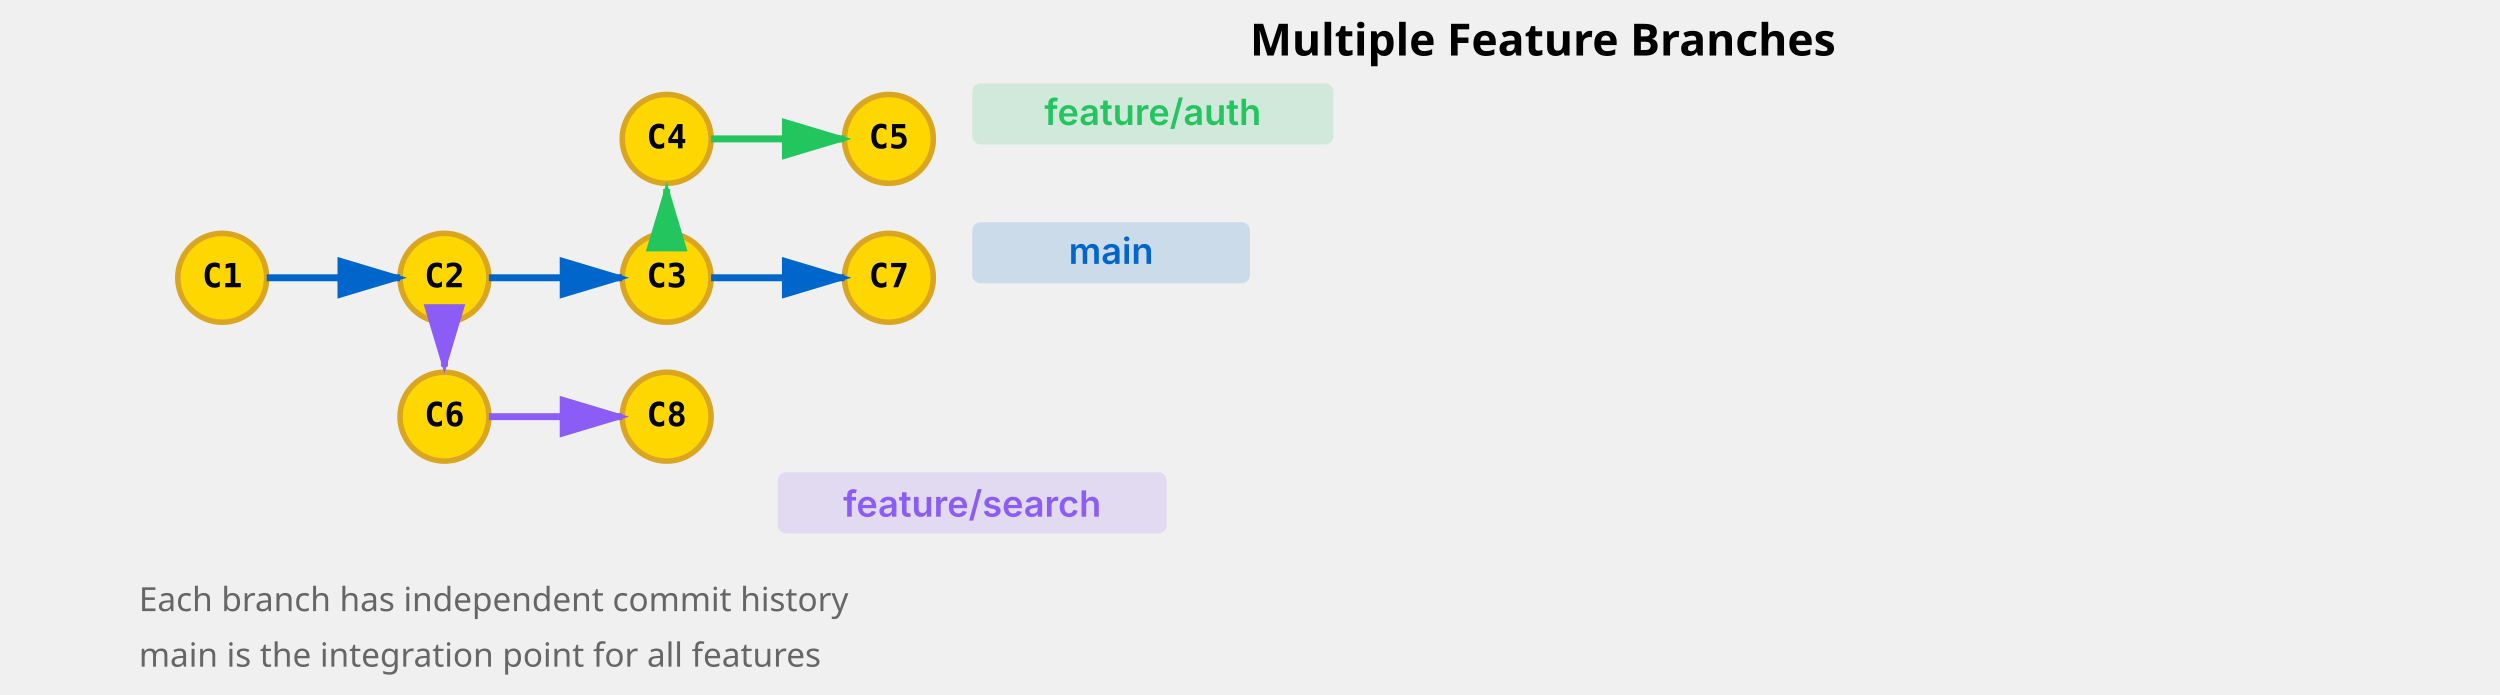
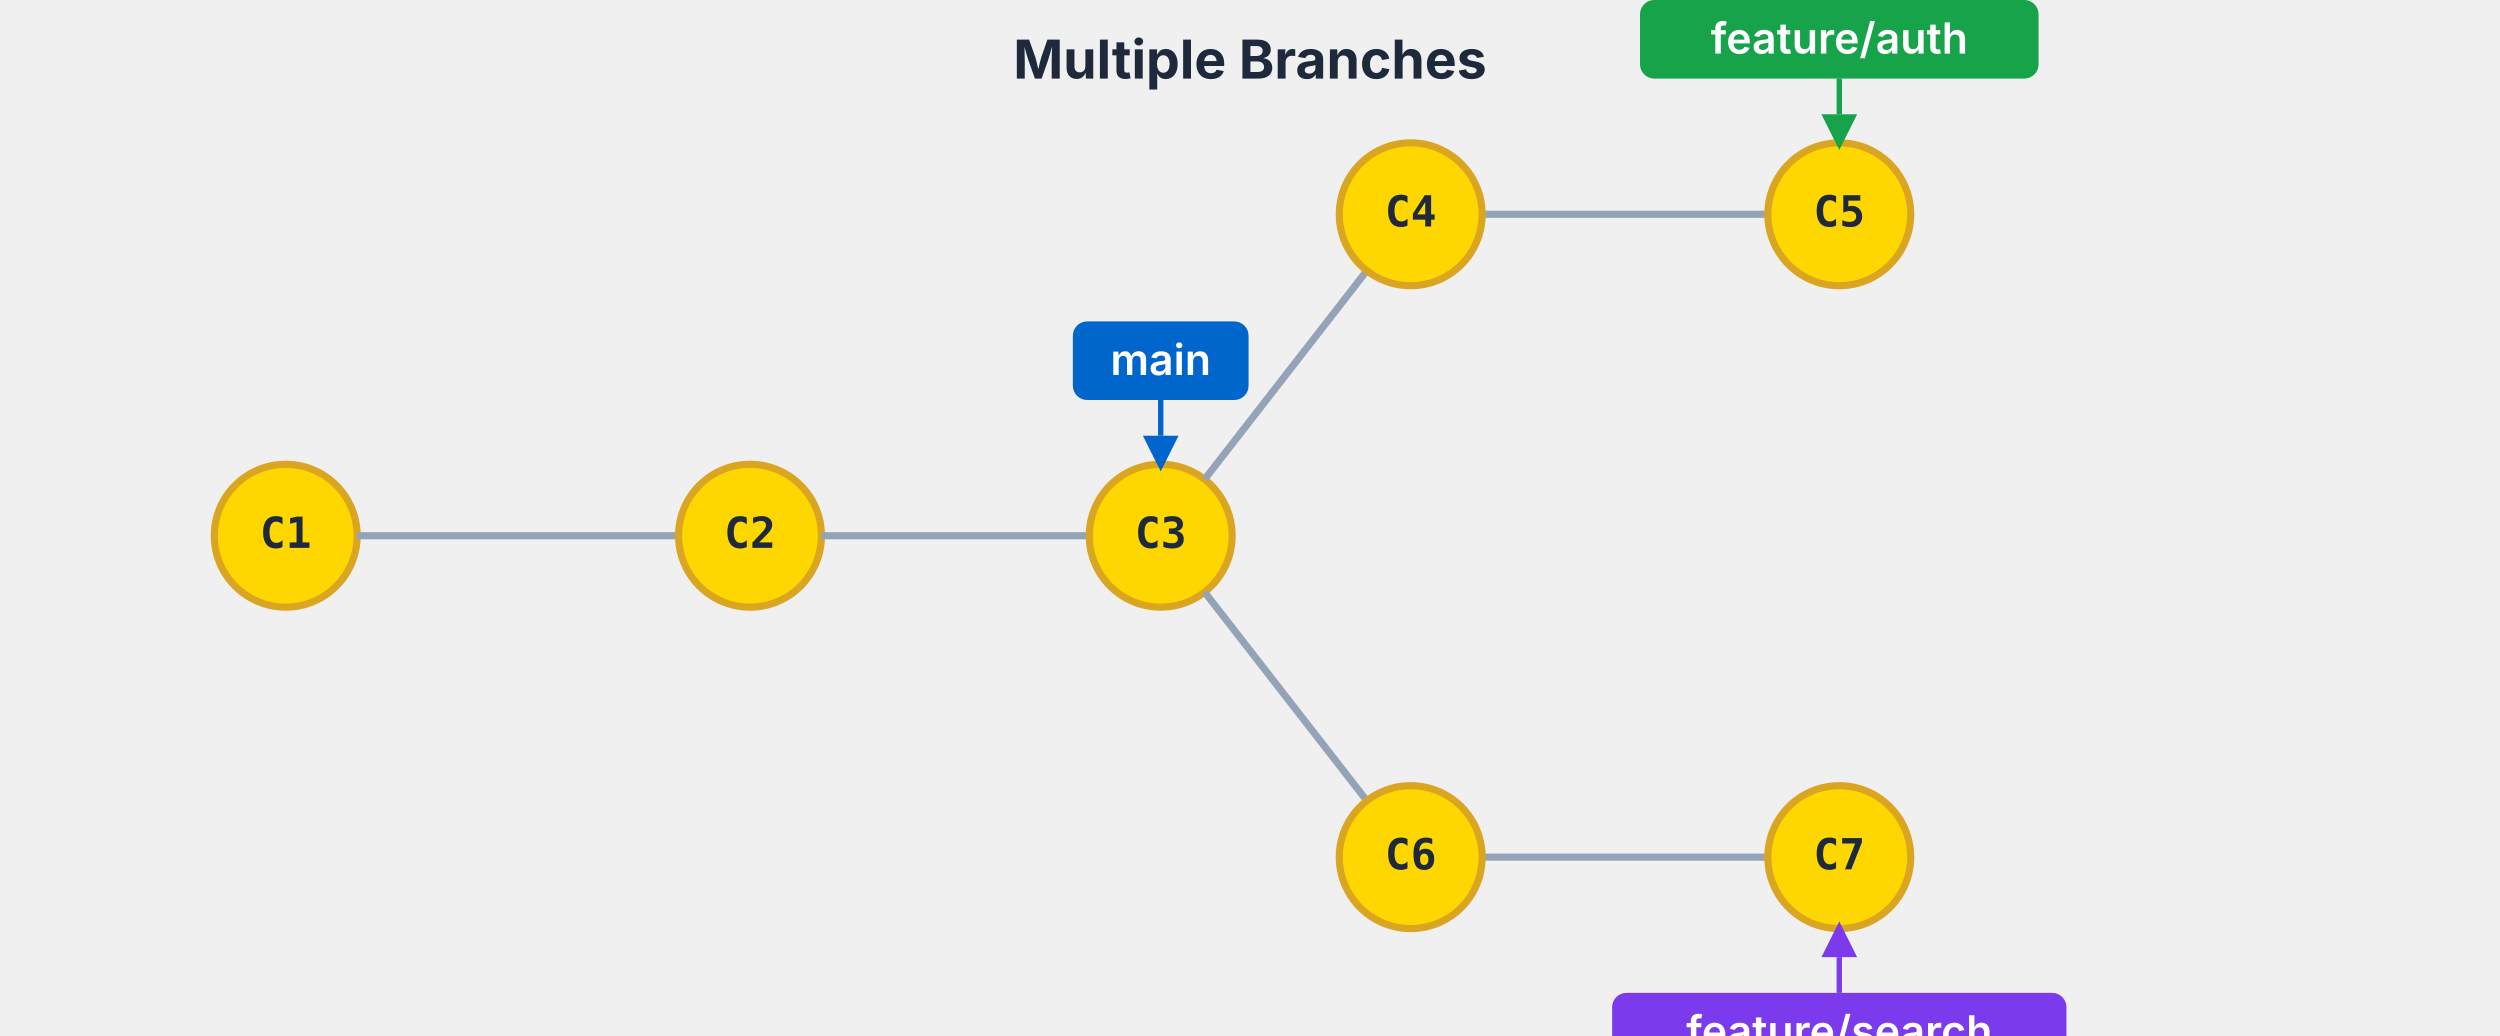
- <svg xmlns="http://www.w3.org/2000/svg" viewBox="0 0 900 250">
-   <defs>
-     <style>
-       .commit-circle { fill: #FFD700; stroke: #DAA520; stroke-width: 2; }
-       .commit-text { font-family: monospace; font-size: 12px; text-anchor: middle; dominant-baseline: middle; font-weight: bold; }
-       .branch-label { font-family: -apple-system, BlinkMacSystemFont, 'Segoe UI', sans-serif; font-size: 13px; font-weight: 600; }
-       .branch-main { fill: #0066CC; }
-       .branch-feature { fill: #22C55E; }
-       .arrow-main { stroke: #0066CC; stroke-width: 2.5; fill: none; }
-       .arrow-feature1 { stroke: #22C55E; stroke-width: 2.5; fill: none; }
-       .arrow-feature2 { stroke: #8B5CF6; stroke-width: 2.5; fill: none; }
-       .label-bg { opacity: 0.15; }
-     </style>
-     <marker id="arrowhead-main" markerWidth="10" markerHeight="10" refX="9" refY="3" orient="auto">
-       <polygon points="0 0, 10 3, 0 6" fill="#0066CC" />
-     </marker>
-     <marker id="arrowhead-feature1" markerWidth="10" markerHeight="10" refX="9" refY="3" orient="auto">
-       <polygon points="0 0, 10 3, 0 6" fill="#22C55E" />
-     </marker>
-     <marker id="arrowhead-feature2" markerWidth="10" markerHeight="10" refX="9" refY="3" orient="auto">
-       <polygon points="0 0, 10 3, 0 6" fill="#8B5CF6" />
-     </marker>
-   </defs>
-   <text x="450" y="20" style="font-size: 16px; font-weight: bold; text-anchor: center; font-family: sans-serif;">Multiple Feature Branches</text>
-   <circle cx="80" cy="100" r="16" class="commit-circle" />
-   <text x="80" y="100" class="commit-text">C1</text>
-   <circle cx="160" cy="100" r="16" class="commit-circle" />
-   <text x="160" y="100" class="commit-text">C2</text>
-   <circle cx="240" cy="100" r="16" class="commit-circle" />
-   <text x="240" y="100" class="commit-text">C3</text>
-   <circle cx="320" cy="100" r="16" class="commit-circle" />
-   <text x="320" y="100" class="commit-text">C7</text>
-   <path d="M 96 100 L 144 100" class="arrow-main" marker-end="url(#arrowhead-main)" />
-   <path d="M 176 100 L 224 100" class="arrow-main" marker-end="url(#arrowhead-main)" />
-   <path d="M 256 100 L 304 100" class="arrow-main" marker-end="url(#arrowhead-main)" />
-   <circle cx="240" cy="50" r="16" class="commit-circle" />
-   <text x="240" y="50" class="commit-text">C4</text>
-   <circle cx="320" cy="50" r="16" class="commit-circle" />
-   <text x="320" y="50" class="commit-text">C5</text>
-   <path d="M 256 50 L 304 50" class="arrow-feature1" marker-end="url(#arrowhead-feature1)" />
-   <path d="M 240 82 L 240 68" class="arrow-feature1" marker-end="url(#arrowhead-feature1)" />
-   <circle cx="160" cy="150" r="16" class="commit-circle" />
-   <text x="160" y="150" class="commit-text">C6</text>
-   <circle cx="240" cy="150" r="16" class="commit-circle" />
-   <text x="240" y="150" class="commit-text">C8</text>
-   <path d="M 176 150 L 224 150" class="arrow-feature2" marker-end="url(#arrowhead-feature2)" />
-   <path d="M 160 118 L 160 132" class="arrow-feature2" marker-end="url(#arrowhead-feature2)" />
-   <rect x="350" y="80" width="100" height="22" rx="3" class="branch-main label-bg" />
-   <text x="400" y="95" text-anchor="middle" class="branch-label branch-main">main</text>
-   <rect x="350" y="30" width="130" height="22" rx="3" class="branch-feature label-bg" />
-   <text x="415" y="45" text-anchor="middle" class="branch-label branch-feature">feature/auth</text>
-   <rect x="280" y="170" width="140" height="22" rx="3" fill="#8B5CF6" opacity="0.15" />
-   <text x="350" y="186" text-anchor="middle" style="font-family: -apple-system, BlinkMacSystemFont, 'Segoe UI', sans-serif; font-size: 13px; font-weight: 600; fill: #8B5CF6;">feature/search</text>
-   <text x="50" y="220" style="font-size: 12px; fill: #666; font-family: sans-serif;">Each branch has independent commit history</text>
-   <text x="50" y="240" style="font-size: 12px; fill: #666; font-family: sans-serif;">main is the integration point for all features</text>
+ <svg xmlns="http://www.w3.org/2000/svg" viewBox="0 0 700 290">
+   <text x="350" y="22" font-family="-apple-system, BlinkMacSystemFont, 'Segoe UI', sans-serif" font-size="15" font-weight="bold" text-anchor="middle" fill="#1e293b">Multiple Branches</text>
+   <circle cx="80" cy="150" r="20" fill="#FFD700" stroke="#DAA520" stroke-width="2" opacity="1" />
+   <text x="80" y="150" font-family="monospace" font-size="12" font-weight="bold" text-anchor="middle" dominant-baseline="middle" fill="#1e293b" opacity="1">C1</text>
+   <line x1="100" y1="150" x2="190" y2="150" stroke="#94a3b8" stroke-width="2" fill="none" />
+   <circle cx="210" cy="150" r="20" fill="#FFD700" stroke="#DAA520" stroke-width="2" opacity="1" />
+   <text x="210" y="150" font-family="monospace" font-size="12" font-weight="bold" text-anchor="middle" dominant-baseline="middle" fill="#1e293b" opacity="1">C2</text>
+   <line x1="230" y1="150" x2="305" y2="150" stroke="#94a3b8" stroke-width="2" fill="none" />
+   <circle cx="325" cy="150" r="20" fill="#FFD700" stroke="#DAA520" stroke-width="2" opacity="1" />
+   <text x="325" y="150" font-family="monospace" font-size="12" font-weight="bold" text-anchor="middle" dominant-baseline="middle" fill="#1e293b" opacity="1">C3</text>
+   <rect x="300.4" y="90.0" width="49.2" height="22" rx="4" fill="#0066CC" />
+   <text x="325" y="105.0" font-family="-apple-system, BlinkMacSystemFont, 'Segoe UI', sans-serif" font-size="12" font-weight="600" text-anchor="middle" fill="white">main</text>
+   <line x1="325" y1="112" x2="325" y2="122.0" stroke="#0066CC" stroke-width="1.5" />
+   <polygon points="320,122.0 330,122.0 325,132.0" fill="#0066CC" />
+   <line x1="337.3" y1="134.2" x2="382.7" y2="75.8" stroke="#94a3b8" stroke-width="2" fill="none" />
+   <line x1="415" y1="60" x2="495" y2="60" stroke="#94a3b8" stroke-width="2" fill="none" />
+   <circle cx="395" cy="60" r="20" fill="#FFD700" stroke="#DAA520" stroke-width="2" opacity="1" />
+   <text x="395" y="60" font-family="monospace" font-size="12" font-weight="bold" text-anchor="middle" dominant-baseline="middle" fill="#1e293b" opacity="1">C4</text>
+   <circle cx="515" cy="60" r="20" fill="#FFD700" stroke="#DAA520" stroke-width="2" opacity="1" />
+   <text x="515" y="60" font-family="monospace" font-size="12" font-weight="bold" text-anchor="middle" dominant-baseline="middle" fill="#1e293b" opacity="1">C5</text>
+   <rect x="459.2" y="0.0" width="111.6" height="22" rx="4" fill="#16A34A" />
+   <text x="515" y="15.0" font-family="-apple-system, BlinkMacSystemFont, 'Segoe UI', sans-serif" font-size="12" font-weight="600" text-anchor="middle" fill="white">feature/auth</text>
+   <line x1="515" y1="22" x2="515" y2="32.0" stroke="#16A34A" stroke-width="1.5" />
+   <polygon points="510,32.0 520,32.0 515,42.0" fill="#16A34A" />
+   <line x1="337.3" y1="165.8" x2="382.7" y2="224.2" stroke="#94a3b8" stroke-width="2" fill="none" />
+   <line x1="415" y1="240" x2="495" y2="240" stroke="#94a3b8" stroke-width="2" fill="none" />
+   <circle cx="395" cy="240" r="20" fill="#FFD700" stroke="#DAA520" stroke-width="2" opacity="1" />
+   <text x="395" y="240" font-family="monospace" font-size="12" font-weight="bold" text-anchor="middle" dominant-baseline="middle" fill="#1e293b" opacity="1">C6</text>
+   <circle cx="515" cy="240" r="20" fill="#FFD700" stroke="#DAA520" stroke-width="2" opacity="1" />
+   <text x="515" y="240" font-family="monospace" font-size="12" font-weight="bold" text-anchor="middle" dominant-baseline="middle" fill="#1e293b" opacity="1">C7</text>
+   <rect x="451.4" y="278" width="127.2" height="22" rx="4" fill="#7C3AED" />
+   <text x="515" y="293" font-family="-apple-system, BlinkMacSystemFont, 'Segoe UI', sans-serif" font-size="12" font-weight="600" text-anchor="middle" fill="white">feature/search</text>
+   <line x1="515" y1="268" x2="515" y2="278" stroke="#7C3AED" stroke-width="1.5" />
+   <polygon points="510,268 520,268 515,258" fill="#7C3AED" />
</svg>
